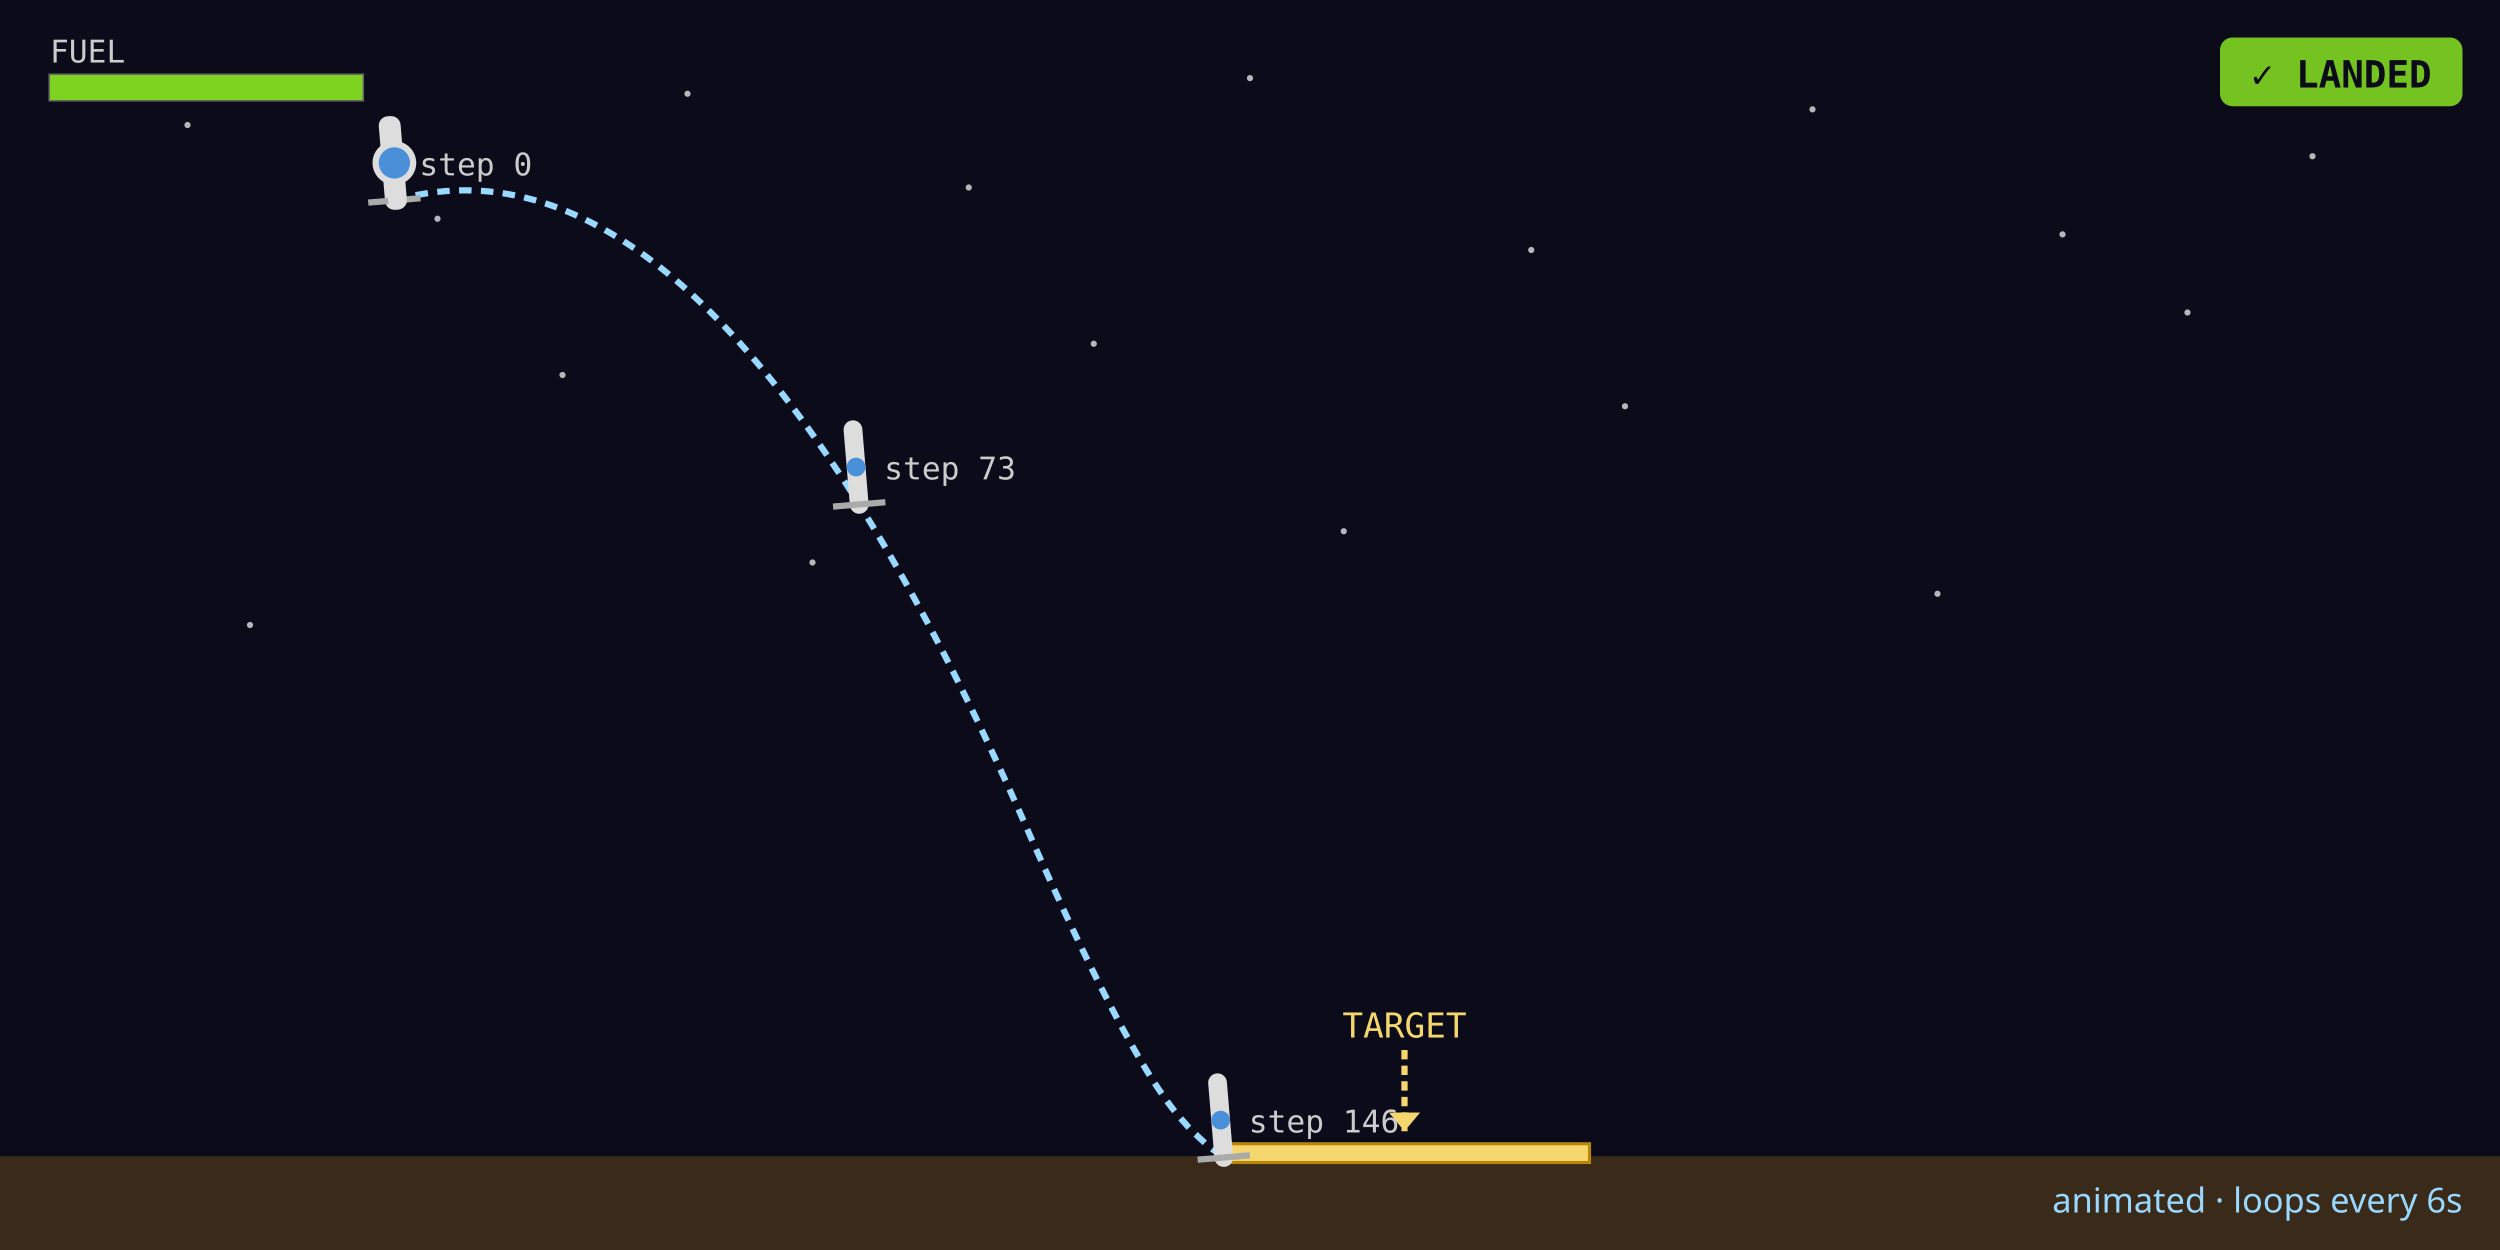
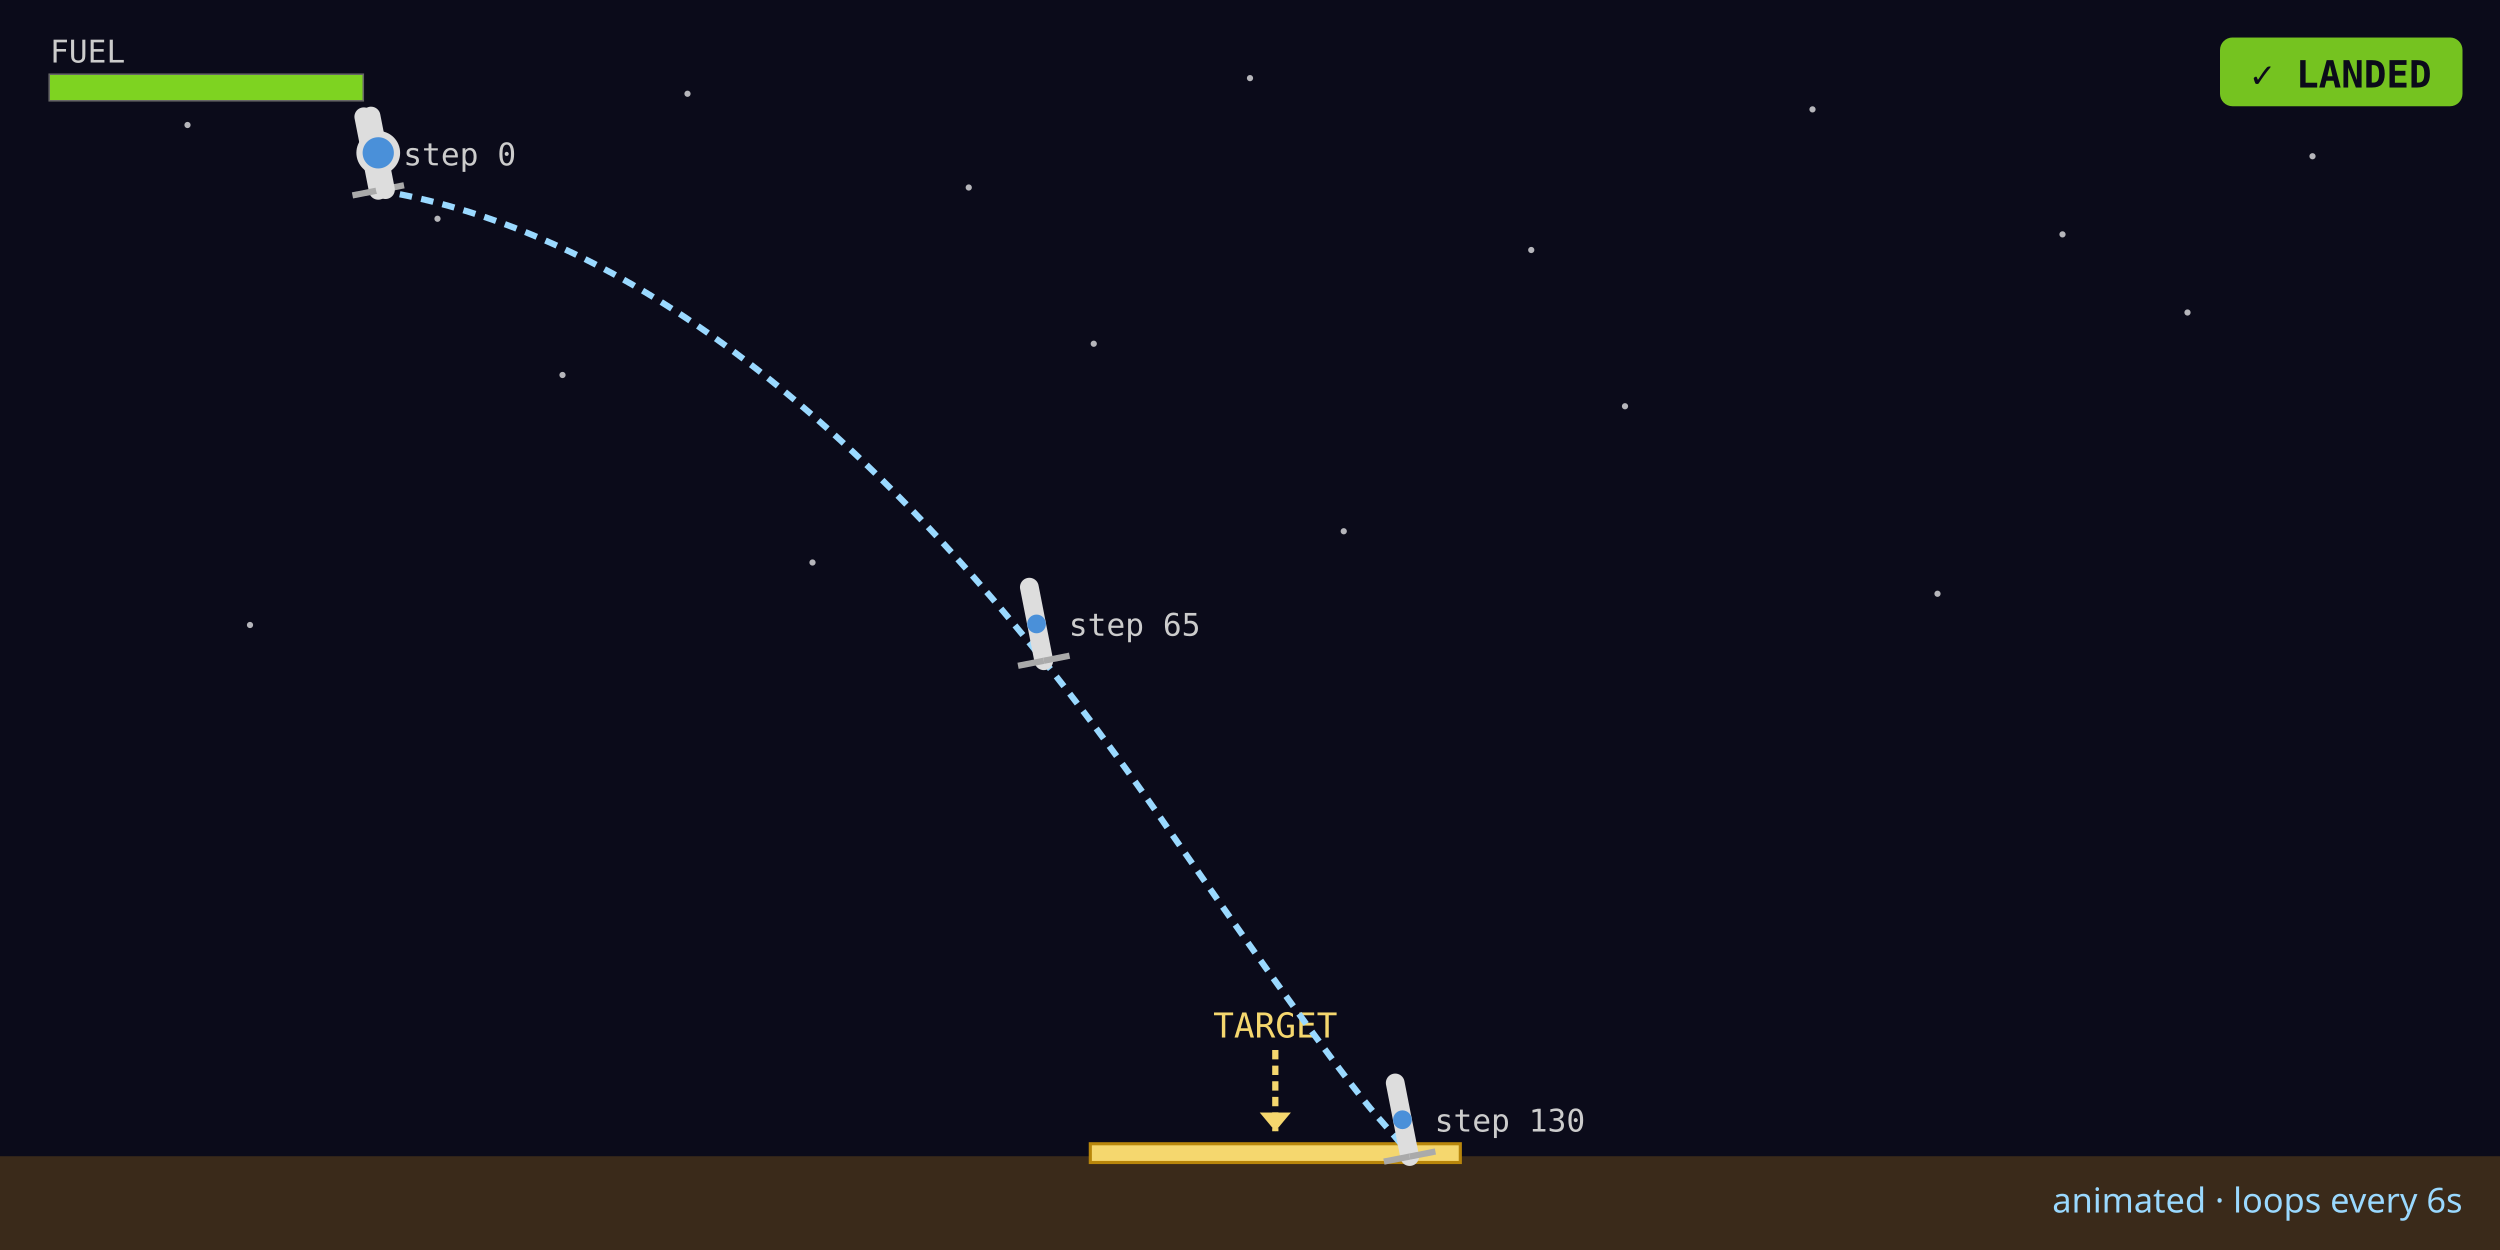
<svg xmlns="http://www.w3.org/2000/svg" viewBox="0 0 800 400" width="800" height="400" role="img" aria-label="Lunar lander champion descent trajectory (animated)">
  <rect width="800" height="400" fill="#0b0b1a" />
  <circle cx="60" cy="40" r="1" fill="#ffffff" opacity="0.7" />
  <circle cx="140" cy="70" r="1" fill="#ffffff" opacity="0.7" />
  <circle cx="220" cy="30" r="1" fill="#ffffff" opacity="0.7" />
  <circle cx="310" cy="60" r="1" fill="#ffffff" opacity="0.7" />
  <circle cx="400" cy="25" r="1" fill="#ffffff" opacity="0.7" />
  <circle cx="490" cy="80" r="1" fill="#ffffff" opacity="0.7" />
  <circle cx="580" cy="35" r="1" fill="#ffffff" opacity="0.7" />
  <circle cx="660" cy="75" r="1" fill="#ffffff" opacity="0.7" />
  <circle cx="740" cy="50" r="1" fill="#ffffff" opacity="0.7" />
  <circle cx="180" cy="120" r="1" fill="#ffffff" opacity="0.7" />
  <circle cx="350" cy="110" r="1" fill="#ffffff" opacity="0.7" />
  <circle cx="520" cy="130" r="1" fill="#ffffff" opacity="0.7" />
  <circle cx="700" cy="100" r="1" fill="#ffffff" opacity="0.7" />
  <circle cx="80" cy="200" r="1" fill="#ffffff" opacity="0.7" />
  <circle cx="260" cy="180" r="1" fill="#ffffff" opacity="0.7" />
  <circle cx="430" cy="170" r="1" fill="#ffffff" opacity="0.7" />
  <circle cx="620" cy="190" r="1" fill="#ffffff" opacity="0.7" />
  <rect x="0" y="370.00" width="800" height="30.00" fill="#3a2a1a" />
-   <rect class="pad" x="390.24" y="366.00" width="118.40" height="6" fill="#f5d76e" stroke="#b8860b" />
+   <rect class="pad" x="348.90" y="366.00" width="118.40" height="6" fill="#f5d76e" stroke="#b8860b" />
  <g class="target-marker">
-     <line x1="449.44" y1="336.00" x2="449.44" y2="362.00" stroke="#f5d76e" stroke-width="2" stroke-dasharray="3 2" />
-     <polygon points="444.44,356.00 454.44,356.00 449.44,362.00" fill="#f5d76e" />
-     <text x="449.44" y="332.00" text-anchor="middle" font-family="monospace" font-size="11" fill="#f5d76e">TARGET</text>
+     <line x1="408.10" y1="336.00" x2="408.10" y2="362.00" stroke="#f5d76e" stroke-width="2" stroke-dasharray="3 2" />
+     <polygon points="403.10,356.00 413.10,356.00 408.10,362.00" fill="#f5d76e" />
+     <text x="408.10" y="332.00" text-anchor="middle" font-family="monospace" font-size="11" fill="#f5d76e">TARGET</text>
  </g>
-   <polyline class="trajectory" points="126.20,64.13 128.24,63.57 130.28,63.07 132.31,62.62 134.35,62.22 136.39,61.88 138.43,61.59 140.46,61.35 142.50,61.16 144.54,61.02 146.58,60.94 148.61,60.91 150.65,60.93 152.69,61.01 154.73,61.13 156.77,61.31 158.80,61.54 160.84,61.83 162.88,62.16 164.92,62.55 166.95,62.99 168.99,63.49 171.03,64.03 173.07,64.63 175.10,65.28 177.14,65.99 179.18,66.74 181.22,67.55 183.26,68.41 185.29,69.32 187.33,70.29 189.37,71.31 191.41,72.38 193.44,73.50 195.48,74.68 197.52,75.90 199.56,77.19 201.59,78.52 203.63,79.90 205.67,81.34 207.71,82.83 209.75,84.37 211.78,85.97 213.82,87.61 215.86,89.31 217.90,91.07 219.93,92.87 221.97,94.73 224.01,96.64 226.05,98.60 228.08,100.61 230.12,102.68 232.16,104.80 234.20,106.97 236.24,109.20 238.27,111.47 240.31,113.80 242.35,116.18 244.39,118.62 246.42,121.10 248.46,123.64 250.50,126.23 252.54,128.88 254.57,131.57 256.61,134.32 258.65,137.12 260.69,139.97 262.72,142.88 264.76,145.84 266.80,148.85 268.84,151.91 270.88,155.03 272.91,158.19 274.95,161.41 276.99,164.69 279.03,168.01 281.06,171.39 283.10,174.82 285.14,178.30 287.18,181.84 289.21,185.42 291.25,189.06 293.29,192.76 295.33,196.50 297.37,200.30 299.40,204.15 301.44,208.05 303.48,212.00 305.52,216.01 307.55,220.07 309.59,224.18 311.63,228.34 313.67,232.56 315.70,236.83 317.74,241.15 319.78,245.53 321.82,249.95 323.86,254.43 325.89,258.96 327.93,263.54 329.97,268.18 331.98,272.71 333.95,277.13 335.90,281.44 337.81,285.64 339.69,289.73 341.55,293.71 343.37,297.58 345.16,301.35 346.92,305.01 348.65,308.55 350.35,311.99 352.01,315.32 353.65,318.54 355.26,321.66 356.83,324.66 358.37,327.55 359.89,330.34 361.37,333.02 362.82,335.58 364.24,338.04 365.63,340.39 366.99,342.64 368.32,344.77 369.61,346.79 370.88,348.71 372.12,350.51 373.32,352.21 374.49,353.80 375.64,355.28 376.75,356.65 377.83,357.91 378.88,359.07 379.93,360.27 380.95,361.37 381.94,362.36 382.90,363.24 383.85,364.17 384.78,364.99 385.71,365.87 386.60,366.63 387.47,367.29 388.33,368.00 389.17,368.60 390.00,369.25 390.81,369.80 391.61,370.40" fill="none" stroke="#9ad9ff" stroke-width="2" stroke-dasharray="4 3" />
+   <polyline class="trajectory" points="121.04,60.91 124.31,61.47 127.59,62.09 130.87,62.76 134.14,63.49 137.42,64.27 140.70,65.11 143.97,66.00 147.25,66.95 150.53,67.95 153.80,69.01 157.08,70.12 160.36,71.29 163.63,72.51 166.91,73.78 170.18,75.11 173.46,76.50 176.74,77.94 180.01,79.43 183.29,80.98 186.57,82.58 189.84,84.24 193.12,85.96 196.40,87.72 199.67,89.55 202.95,91.42 206.23,93.36 209.50,95.34 212.78,97.39 216.06,99.48 219.33,101.63 222.61,103.84 225.89,106.10 229.16,108.42 232.44,110.79 235.72,113.21 238.99,115.69 242.27,118.23 245.55,120.82 248.82,123.46 252.10,126.16 255.38,128.92 258.65,131.72 261.93,134.59 265.21,137.51 268.48,140.48 271.76,143.51 275.04,146.59 278.31,149.73 281.59,152.92 284.87,156.17 288.14,159.47 291.42,162.82 294.70,166.23 297.97,169.70 301.25,173.22 304.53,176.80 307.80,180.43 311.08,184.11 314.35,187.85 317.63,191.64 320.91,195.49 324.18,199.40 327.46,203.36 330.74,207.37 334.01,211.44 337.29,215.56 340.57,219.74 343.84,223.97 347.12,228.26 350.40,232.60 353.67,237.00 356.95,241.45 360.23,245.95 363.50,250.52 366.78,255.13 370.06,259.80 373.33,264.53 376.54,269.14 379.67,273.64 382.74,278.04 385.73,282.32 388.65,286.49 391.50,290.55 394.27,294.49 396.98,298.33 399.62,302.06 402.18,305.67 404.67,309.17 407.10,312.57 409.45,315.85 411.72,319.02 413.93,322.08 416.07,325.02 418.13,327.86 420.13,330.59 422.05,333.20 423.90,335.70 425.68,338.10 427.39,340.38 429.03,342.55 430.60,344.61 432.09,346.56 433.52,348.39 434.87,350.12 436.15,351.73 437.36,353.24 438.50,354.63 439.57,355.91 440.56,357.08 441.49,358.14 442.34,359.09 443.20,360.09 443.98,360.98 444.69,361.76 445.40,362.60 446.04,363.32 446.68,364.10 447.25,364.77 447.75,365.33 448.25,365.94 448.68,366.44 449.10,367.00 449.46,367.44 449.81,367.94 450.10,368.33 450.38,368.77 450.59,369.10 450.81,369.49 450.95,369.77 451.09,370.10" fill="none" stroke="#9ad9ff" stroke-width="2" stroke-dasharray="4 3" />
  <g class="pose" data-step="0">
-     <line class="body" x1="126.20" y1="64.13" x2="124.20" y2="40.21" stroke="#dddddd" stroke-width="6" stroke-linecap="round" />
-     <line class="leg" x1="126.20" y1="64.13" x2="117.83" y2="64.83" stroke="#aaaaaa" stroke-width="2" />
-     <line class="leg" x1="126.20" y1="64.13" x2="134.57" y2="63.43" stroke="#aaaaaa" stroke-width="2" />
-     <circle class="hull" cx="125.20" cy="52.17" r="3" fill="#4a90d9" />
-     <text x="134.20" y="56.13" font-family="monospace" font-size="10" fill="#cccccc">step 0</text>
+     <line class="body" x1="121.04" y1="60.91" x2="116.41" y2="37.36" stroke="#dddddd" stroke-width="6" stroke-linecap="round" />
+     <line class="leg" x1="121.04" y1="60.91" x2="112.79" y2="62.53" stroke="#aaaaaa" stroke-width="2" />
+     <line class="leg" x1="121.04" y1="60.91" x2="129.28" y2="59.29" stroke="#aaaaaa" stroke-width="2" />
+     <circle class="hull" cx="118.73" cy="49.13" r="3" fill="#4a90d9" />
+     <text x="129.04" y="52.91" font-family="monospace" font-size="10" fill="#cccccc">step 0</text>
  </g>
-   <g class="pose" data-step="73">
-     <line class="body" x1="274.95" y1="161.41" x2="272.95" y2="137.50" stroke="#dddddd" stroke-width="6" stroke-linecap="round" />
-     <line class="leg" x1="274.95" y1="161.41" x2="266.58" y2="162.11" stroke="#aaaaaa" stroke-width="2" />
-     <line class="leg" x1="274.95" y1="161.41" x2="283.32" y2="160.71" stroke="#aaaaaa" stroke-width="2" />
-     <circle class="hull" cx="273.95" cy="149.46" r="3" fill="#4a90d9" />
-     <text x="282.95" y="153.41" font-family="monospace" font-size="10" fill="#cccccc">step 73</text>
+   <g class="pose" data-step="65">
+     <line class="body" x1="334.01" y1="211.44" x2="329.39" y2="187.89" stroke="#dddddd" stroke-width="6" stroke-linecap="round" />
+     <line class="leg" x1="334.01" y1="211.44" x2="325.77" y2="213.06" stroke="#aaaaaa" stroke-width="2" />
+     <line class="leg" x1="334.01" y1="211.44" x2="342.26" y2="209.82" stroke="#aaaaaa" stroke-width="2" />
+     <circle class="hull" cx="331.70" cy="199.66" r="3" fill="#4a90d9" />
+     <text x="342.01" y="203.44" font-family="monospace" font-size="10" fill="#cccccc">step 65</text>
  </g>
-   <g class="pose" data-step="146">
-     <line class="body" x1="391.61" y1="370.40" x2="389.61" y2="346.48" stroke="#dddddd" stroke-width="6" stroke-linecap="round" />
-     <line class="leg" x1="391.61" y1="370.40" x2="383.24" y2="371.10" stroke="#aaaaaa" stroke-width="2" />
-     <line class="leg" x1="391.61" y1="370.40" x2="399.98" y2="369.70" stroke="#aaaaaa" stroke-width="2" />
-     <circle class="hull" cx="390.61" cy="358.44" r="3" fill="#4a90d9" />
-     <text x="399.61" y="362.40" font-family="monospace" font-size="10" fill="#cccccc">step 146</text>
+   <g class="pose" data-step="130">
+     <line class="body" x1="451.09" y1="370.10" x2="446.47" y2="346.54" stroke="#dddddd" stroke-width="6" stroke-linecap="round" />
+     <line class="leg" x1="451.09" y1="370.10" x2="442.85" y2="371.71" stroke="#aaaaaa" stroke-width="2" />
+     <line class="leg" x1="451.09" y1="370.10" x2="459.33" y2="368.48" stroke="#aaaaaa" stroke-width="2" />
+     <circle class="hull" cx="448.78" cy="358.32" r="3" fill="#4a90d9" />
+     <text x="459.09" y="362.10" font-family="monospace" font-size="10" fill="#cccccc">step 130</text>
  </g>
-   <g class="animated-lander" transform="translate(126.20 52.13)">
-     <animateTransform attributeName="transform" type="translate" values="126.20,52.13;128.24,51.57;130.28,51.07;132.31,50.62;134.35,50.22;136.39,49.88;138.43,49.59;140.46,49.35;142.50,49.16;144.54,49.02;146.58,48.94;148.61,48.91;150.65,48.93;152.69,49.01;154.73,49.13;156.77,49.31;158.80,49.54;160.84,49.83;162.88,50.16;164.92,50.55;166.95,50.99;168.99,51.49;171.03,52.03;173.07,52.63;175.10,53.28;177.14,53.99;179.18,54.74;181.22,55.55;183.26,56.41;185.29,57.32;187.33,58.29;189.37,59.31;191.41,60.38;193.44,61.50;195.48,62.68;197.52,63.90;199.56,65.19;201.59,66.52;203.63,67.90;205.67,69.34;207.71,70.83;209.75,72.37;211.78,73.97;213.82,75.61;215.86,77.31;217.90,79.07;219.93,80.87;221.97,82.73;224.01,84.64;226.05,86.60;228.08,88.61;230.12,90.68;232.16,92.80;234.20,94.97;236.24,97.20;238.27,99.47;240.31,101.80;242.35,104.18;244.39,106.62;246.42,109.10;248.46,111.64;250.50,114.23;252.54,116.88;254.57,119.57;256.61,122.32;258.65,125.12;260.69,127.97;262.72,130.88;264.76,133.84;266.80,136.85;268.84,139.91;270.88,143.03;272.91,146.19;274.95,149.41;276.99,152.69;279.03,156.01;281.06,159.39;283.10,162.82;285.14,166.30;287.18,169.84;289.21,173.42;291.25,177.06;293.29,180.76;295.33,184.50;297.37,188.30;299.40,192.15;301.44,196.05;303.48,200.00;305.52,204.01;307.55,208.07;309.59,212.18;311.63,216.34;313.67,220.56;315.70,224.83;317.74,229.15;319.78,233.53;321.82,237.95;323.86,242.43;325.89,246.96;327.93,251.54;329.97,256.18;331.98,260.71;333.95,265.13;335.90,269.44;337.81,273.64;339.69,277.73;341.55,281.71;343.37,285.58;345.16,289.35;346.92,293.01;348.65,296.55;350.35,299.99;352.01,303.32;353.65,306.54;355.26,309.66;356.83,312.66;358.37,315.55;359.89,318.34;361.37,321.02;362.82,323.58;364.24,326.04;365.63,328.39;366.99,330.64;368.32,332.77;369.61,334.79;370.88,336.71;372.12,338.51;373.32,340.21;374.49,341.80;375.64,343.28;376.75,344.65;377.83,345.91;378.88,347.07;379.93,348.27;380.95,349.37;381.94,350.36;382.90,351.24;383.85,352.17;384.78,352.99;385.71,353.87;386.60,354.63;387.47,355.29;388.33,356.00;389.17,356.60;390.00,357.25;390.81,357.80;391.61,358.40" dur="6s" repeatCount="indefinite" calcMode="linear" />
-     <g class="lander-rotor" transform="rotate(-4.78)">
-       <animateTransform attributeName="transform" type="rotate" values="-4.78;-4.78;-4.78;-4.78;-4.78;-4.78;-4.78;-4.78;-4.78;-4.78;-4.78;-4.78;-4.78;-4.78;-4.78;-4.78;-4.78;-4.78;-4.78;-4.78;-4.78;-4.78;-4.78;-4.78;-4.78;-4.78;-4.78;-4.78;-4.78;-4.78;-4.78;-4.78;-4.78;-4.78;-4.78;-4.78;-4.78;-4.78;-4.78;-4.78;-4.78;-4.78;-4.78;-4.78;-4.78;-4.78;-4.78;-4.78;-4.78;-4.78;-4.78;-4.78;-4.78;-4.78;-4.78;-4.78;-4.78;-4.78;-4.78;-4.78;-4.78;-4.78;-4.78;-4.78;-4.78;-4.78;-4.78;-4.78;-4.78;-4.78;-4.78;-4.78;-4.78;-4.78;-4.78;-4.78;-4.78;-4.78;-4.78;-4.78;-4.78;-4.78;-4.78;-4.78;-4.78;-4.78;-4.78;-4.78;-4.78;-4.78;-4.78;-4.78;-4.78;-4.78;-4.78;-4.78;-4.78;-4.78;-4.78;-4.78;-4.78;-4.78;-4.78;-4.78;-4.78;-4.78;-4.78;-4.78;-4.78;-4.78;-4.78;-4.78;-4.78;-4.78;-4.78;-4.78;-4.78;-4.78;-4.78;-4.78;-4.78;-4.78;-4.78;-4.78;-4.78;-4.78;-4.78;-4.78;-4.78;-4.78;-4.78;-4.78;-4.78;-4.78;-4.78;-4.78;-4.78;-4.78;-4.78;-4.78;-4.78;-4.78;-4.78;-4.78;-4.78;-4.78;-4.78" dur="6s" repeatCount="indefinite" calcMode="linear" />
+   <g class="animated-lander" transform="translate(121.04 48.91)">
+     <animateTransform attributeName="transform" type="translate" values="121.04,48.91;124.31,49.47;127.59,50.09;130.87,50.76;134.14,51.49;137.42,52.27;140.70,53.11;143.97,54.00;147.25,54.95;150.53,55.95;153.80,57.01;157.08,58.12;160.36,59.29;163.63,60.51;166.91,61.78;170.18,63.11;173.46,64.50;176.74,65.94;180.01,67.43;183.29,68.98;186.57,70.58;189.84,72.24;193.12,73.96;196.40,75.72;199.67,77.55;202.95,79.42;206.23,81.36;209.50,83.34;212.78,85.39;216.06,87.48;219.33,89.63;222.61,91.84;225.89,94.10;229.16,96.42;232.44,98.79;235.72,101.21;238.99,103.69;242.27,106.23;245.55,108.82;248.82,111.46;252.10,114.16;255.38,116.92;258.65,119.72;261.93,122.59;265.21,125.51;268.48,128.48;271.76,131.51;275.04,134.59;278.31,137.73;281.59,140.92;284.87,144.17;288.14,147.47;291.42,150.82;294.70,154.23;297.97,157.70;301.25,161.22;304.53,164.80;307.80,168.43;311.08,172.11;314.35,175.85;317.63,179.64;320.91,183.49;324.18,187.40;327.46,191.36;330.74,195.37;334.01,199.44;337.29,203.56;340.57,207.74;343.84,211.97;347.12,216.26;350.40,220.60;353.67,225.00;356.95,229.45;360.23,233.95;363.50,238.52;366.78,243.13;370.06,247.80;373.33,252.53;376.54,257.14;379.67,261.64;382.74,266.04;385.73,270.32;388.65,274.49;391.50,278.55;394.27,282.49;396.98,286.33;399.62,290.06;402.18,293.67;404.67,297.17;407.10,300.57;409.45,303.85;411.72,307.02;413.93,310.08;416.07,313.02;418.13,315.86;420.13,318.59;422.05,321.20;423.90,323.70;425.68,326.10;427.39,328.38;429.03,330.55;430.60,332.61;432.09,334.56;433.52,336.39;434.87,338.12;436.15,339.73;437.36,341.24;438.50,342.63;439.57,343.91;440.56,345.08;441.49,346.14;442.34,347.09;443.20,348.09;443.98,348.98;444.69,349.76;445.40,350.60;446.04,351.32;446.68,352.10;447.25,352.77;447.75,353.33;448.25,353.94;448.68,354.44;449.10,355.00;449.46,355.44;449.81,355.94;450.10,356.33;450.38,356.77;450.59,357.10;450.81,357.49;450.95,357.77;451.09,358.10" dur="6s" repeatCount="indefinite" calcMode="linear" />
+     <g class="lander-rotor" transform="rotate(-11.10)">
+       <animateTransform attributeName="transform" type="rotate" values="-11.10;-11.10;-11.10;-11.10;-11.10;-11.10;-11.10;-11.10;-11.10;-11.10;-11.10;-11.10;-11.10;-11.10;-11.10;-11.10;-11.10;-11.10;-11.10;-11.10;-11.10;-11.10;-11.10;-11.10;-11.10;-11.10;-11.10;-11.10;-11.10;-11.10;-11.10;-11.10;-11.10;-11.10;-11.10;-11.10;-11.10;-11.10;-11.10;-11.10;-11.10;-11.10;-11.10;-11.10;-11.10;-11.10;-11.10;-11.10;-11.10;-11.10;-11.10;-11.10;-11.10;-11.10;-11.10;-11.10;-11.10;-11.10;-11.10;-11.10;-11.10;-11.10;-11.10;-11.10;-11.10;-11.10;-11.10;-11.10;-11.10;-11.10;-11.10;-11.10;-11.10;-11.10;-11.10;-11.10;-11.10;-11.10;-11.10;-11.10;-11.10;-11.10;-11.10;-11.10;-11.10;-11.10;-11.10;-11.10;-11.10;-11.10;-11.10;-11.10;-11.10;-11.10;-11.10;-11.10;-11.10;-11.10;-11.10;-11.10;-11.10;-11.10;-11.10;-11.10;-11.10;-11.10;-11.10;-11.10;-11.10;-11.10;-11.10;-11.10;-11.10;-11.10;-11.10;-11.10;-11.10;-11.10;-11.10;-11.10;-11.10;-11.10;-11.10;-11.10;-11.10;-11.10;-11.10;-11.10;-11.10;-11.10;-11.10" dur="6s" repeatCount="indefinite" calcMode="linear" />
      <line class="anim-body" x1="0" y1="-12.00" x2="0" y2="12.00" stroke="#dddddd" stroke-width="6" stroke-linecap="round" />
      <circle class="anim-hull" cx="0" cy="0" r="6" fill="#4a90d9" stroke="#dddddd" stroke-width="2" />
      <line class="anim-flame main" x1="0" y1="12.00" x2="0" y2="26.00" stroke="#ff8c1a" stroke-width="3" stroke-linecap="round" opacity="0">
-         <animate attributeName="opacity" values="0;0;0;0;0;0;0;0;0;0;0;0;0;0;0;0;0;0;0;0;0;0;0;0;0;0;0;0;0;0;0;0;0;0;0;0;0;0;0;0;0;0;0;0;0;0;0;0;0;0;0;0;0;0;0;0;0;0;0;0;0;0;0;0;0;0;0;0;0;0;0;0;0;0;0;0;0;0;0;0;0;0;0;0;0;0;0;0;0;0;0;0;0;0;0;0;0;0;0;0;1;1;1;1;1;1;1;1;1;1;1;1;1;1;1;1;1;1;1;1;1;1;1;1;1;1;1;1;1;1;1;1;0;1;1;1;0;1;0;1;1;0;1;0;1;0;0" dur="6s" repeatCount="indefinite" calcMode="discrete" />
+         <animate attributeName="opacity" values="0;0;0;0;0;0;0;0;0;0;0;0;0;0;0;0;0;0;0;0;0;0;0;0;0;0;0;0;0;0;0;0;0;0;0;0;0;0;0;0;0;0;0;0;0;0;0;0;0;0;0;0;0;0;0;0;0;0;0;0;0;0;0;0;0;0;0;0;0;0;0;0;0;0;0;0;0;1;1;1;1;1;1;1;1;1;1;1;1;1;1;1;1;1;1;1;1;1;1;1;1;1;1;1;1;1;1;1;1;1;1;0;1;1;0;1;0;1;1;0;1;0;1;0;1;0;1;0;1;0;0" dur="6s" repeatCount="indefinite" calcMode="discrete" />
      </line>
      <line class="anim-flame left" x1="-8.40" y1="12.00" x2="-16.80" y2="12.00" stroke="#ffd166" stroke-width="2" stroke-linecap="round" opacity="0">
-         <animate attributeName="opacity" values="0;0;0;0;0;0;0;0;0;0;0;0;0;0;0;0;0;0;0;0;0;0;0;0;0;0;0;0;0;0;0;0;0;0;0;0;0;0;0;0;0;0;0;0;0;0;0;0;0;0;0;0;0;0;0;0;0;0;0;0;0;0;0;0;0;0;0;0;0;0;0;0;0;0;0;0;0;0;0;0;0;0;0;0;0;0;0;0;0;0;0;0;0;0;0;0;0;0;0;0;0;0;0;0;0;0;0;0;0;0;0;0;0;0;0;0;0;0;0;0;0;0;0;0;0;0;0;0;0;0;0;0;0;0;0;0;0;0;0;0;0;0;0;0;0;0;0" dur="6s" repeatCount="indefinite" calcMode="discrete" />
+         <animate attributeName="opacity" values="0;0;0;0;0;0;0;0;0;0;0;0;0;0;0;0;0;0;0;0;0;0;0;0;0;0;0;0;0;0;0;0;0;0;0;0;0;0;0;0;0;0;0;0;0;0;0;0;0;0;0;0;0;0;0;0;0;0;0;0;0;0;0;0;0;0;0;0;0;0;0;0;0;0;0;0;0;0;0;0;0;0;0;0;0;0;0;0;0;0;0;0;0;0;0;0;0;0;0;0;0;0;0;0;0;0;0;0;0;0;0;0;0;0;0;0;0;0;0;0;0;0;0;0;0;0;0;0;0;0;0" dur="6s" repeatCount="indefinite" calcMode="discrete" />
      </line>
      <line class="anim-flame right" x1="8.40" y1="12.00" x2="16.80" y2="12.00" stroke="#ffd166" stroke-width="2" stroke-linecap="round" opacity="0">
-         <animate attributeName="opacity" values="0;0;0;0;0;0;0;0;0;0;0;0;0;0;0;0;0;0;0;0;0;0;0;0;0;0;0;0;0;0;0;0;0;0;0;0;0;0;0;0;0;0;0;0;0;0;0;0;0;0;0;0;0;0;0;0;0;0;0;0;0;0;0;0;0;0;0;0;0;0;0;0;0;0;0;0;0;0;0;0;0;0;0;0;0;0;0;0;0;0;0;0;0;0;0;0;0;0;0;0;0;0;0;0;0;0;0;0;0;0;0;0;0;0;0;0;0;0;0;0;0;0;0;0;0;0;0;0;0;0;0;0;0;0;0;0;0;0;0;0;0;0;0;0;0;0;0" dur="6s" repeatCount="indefinite" calcMode="discrete" />
+         <animate attributeName="opacity" values="0;0;0;0;0;0;0;0;0;0;0;0;0;0;0;0;0;0;0;0;0;0;0;0;0;0;0;0;0;0;0;0;0;0;0;0;0;0;0;0;0;0;0;0;0;0;0;0;0;0;0;0;0;0;0;0;0;0;0;0;0;0;0;0;0;0;0;0;0;0;0;0;0;0;0;0;0;0;0;0;0;0;0;0;0;0;0;0;0;0;0;0;0;0;0;0;0;0;0;0;0;0;0;0;0;0;0;0;0;0;0;0;0;0;0;0;0;0;0;0;0;0;0;0;0;0;0;0;0;0;0" dur="6s" repeatCount="indefinite" calcMode="discrete" />
      </line>
    </g>
  </g>
  <g class="hud">
    <text x="16" y="20.00" font-family="monospace" font-size="10" fill="#cccccc">FUEL</text>
    <rect class="hud-fuel-track" x="16" y="24" width="100" height="8" fill="#222" stroke="#666" stroke-width="1" />
    <rect class="hud-fuel-bar" x="16" y="24" width="100" height="8" fill="#7ed321">
-       <animate attributeName="width" values="100.00;100.00;100.00;100.00;100.00;100.00;100.00;100.00;100.00;100.00;100.00;100.00;100.00;100.00;100.00;100.00;100.00;100.00;100.00;100.00;100.00;100.00;100.00;100.00;100.00;100.00;100.00;100.00;100.00;100.00;100.00;100.00;100.00;100.00;100.00;100.00;100.00;100.00;100.00;100.00;100.00;100.00;100.00;100.00;100.00;100.00;100.00;100.00;100.00;100.00;100.00;100.00;100.00;100.00;100.00;100.00;100.00;100.00;100.00;100.00;100.00;100.00;100.00;100.00;100.00;100.00;100.00;100.00;100.00;100.00;100.00;100.00;100.00;100.00;100.00;100.00;100.00;100.00;100.00;100.00;100.00;100.00;100.00;100.00;100.00;100.00;100.00;100.00;100.00;100.00;100.00;100.00;100.00;100.00;100.00;100.00;100.00;100.00;100.00;100.00;100.00;99.95;99.91;99.86;99.81;99.77;99.72;99.67;99.62;99.58;99.53;99.48;99.44;99.39;99.34;99.30;99.25;99.20;99.16;99.11;99.06;99.02;98.97;98.92;98.87;98.83;98.78;98.73;98.69;98.64;98.59;98.55;98.50;98.50;98.45;98.41;98.36;98.36;98.31;98.31;98.27;98.22;98.22;98.17;98.17;98.12;98.12" dur="6s" repeatCount="indefinite" calcMode="linear" />
+       <animate attributeName="width" values="100.00;100.00;100.00;100.00;100.00;100.00;100.00;100.00;100.00;100.00;100.00;100.00;100.00;100.00;100.00;100.00;100.00;100.00;100.00;100.00;100.00;100.00;100.00;100.00;100.00;100.00;100.00;100.00;100.00;100.00;100.00;100.00;100.00;100.00;100.00;100.00;100.00;100.00;100.00;100.00;100.00;100.00;100.00;100.00;100.00;100.00;100.00;100.00;100.00;100.00;100.00;100.00;100.00;100.00;100.00;100.00;100.00;100.00;100.00;100.00;100.00;100.00;100.00;100.00;100.00;100.00;100.00;100.00;100.00;100.00;100.00;100.00;100.00;100.00;100.00;100.00;100.00;100.00;99.95;99.90;99.85;99.80;99.76;99.71;99.66;99.61;99.56;99.51;99.46;99.41;99.36;99.32;99.27;99.22;99.17;99.12;99.07;99.02;98.97;98.92;98.88;98.83;98.78;98.73;98.68;98.63;98.58;98.53;98.48;98.44;98.39;98.34;98.34;98.29;98.24;98.24;98.19;98.19;98.14;98.09;98.09;98.04;98.04;98.00;98.00;97.95;97.95;97.90;97.90;97.85;97.85" dur="6s" repeatCount="indefinite" calcMode="linear" />
    </rect>
  </g>
  <text x="788" y="388" text-anchor="end" font-family="sans-serif" font-size="11" fill="#9ad9ff">animated · loops every 6s</text>
  <g class="outcome-badge" data-outcome="landed">
    <rect x="710.40" y="12" width="77.60" height="22" rx="4" fill="#7ed321" opacity="0.92" />
    <text x="749.20" y="28.00" text-anchor="middle" font-family="monospace" font-size="12" font-weight="bold" fill="#0b0b1a">✓ LANDED</text>
  </g>
</svg>
